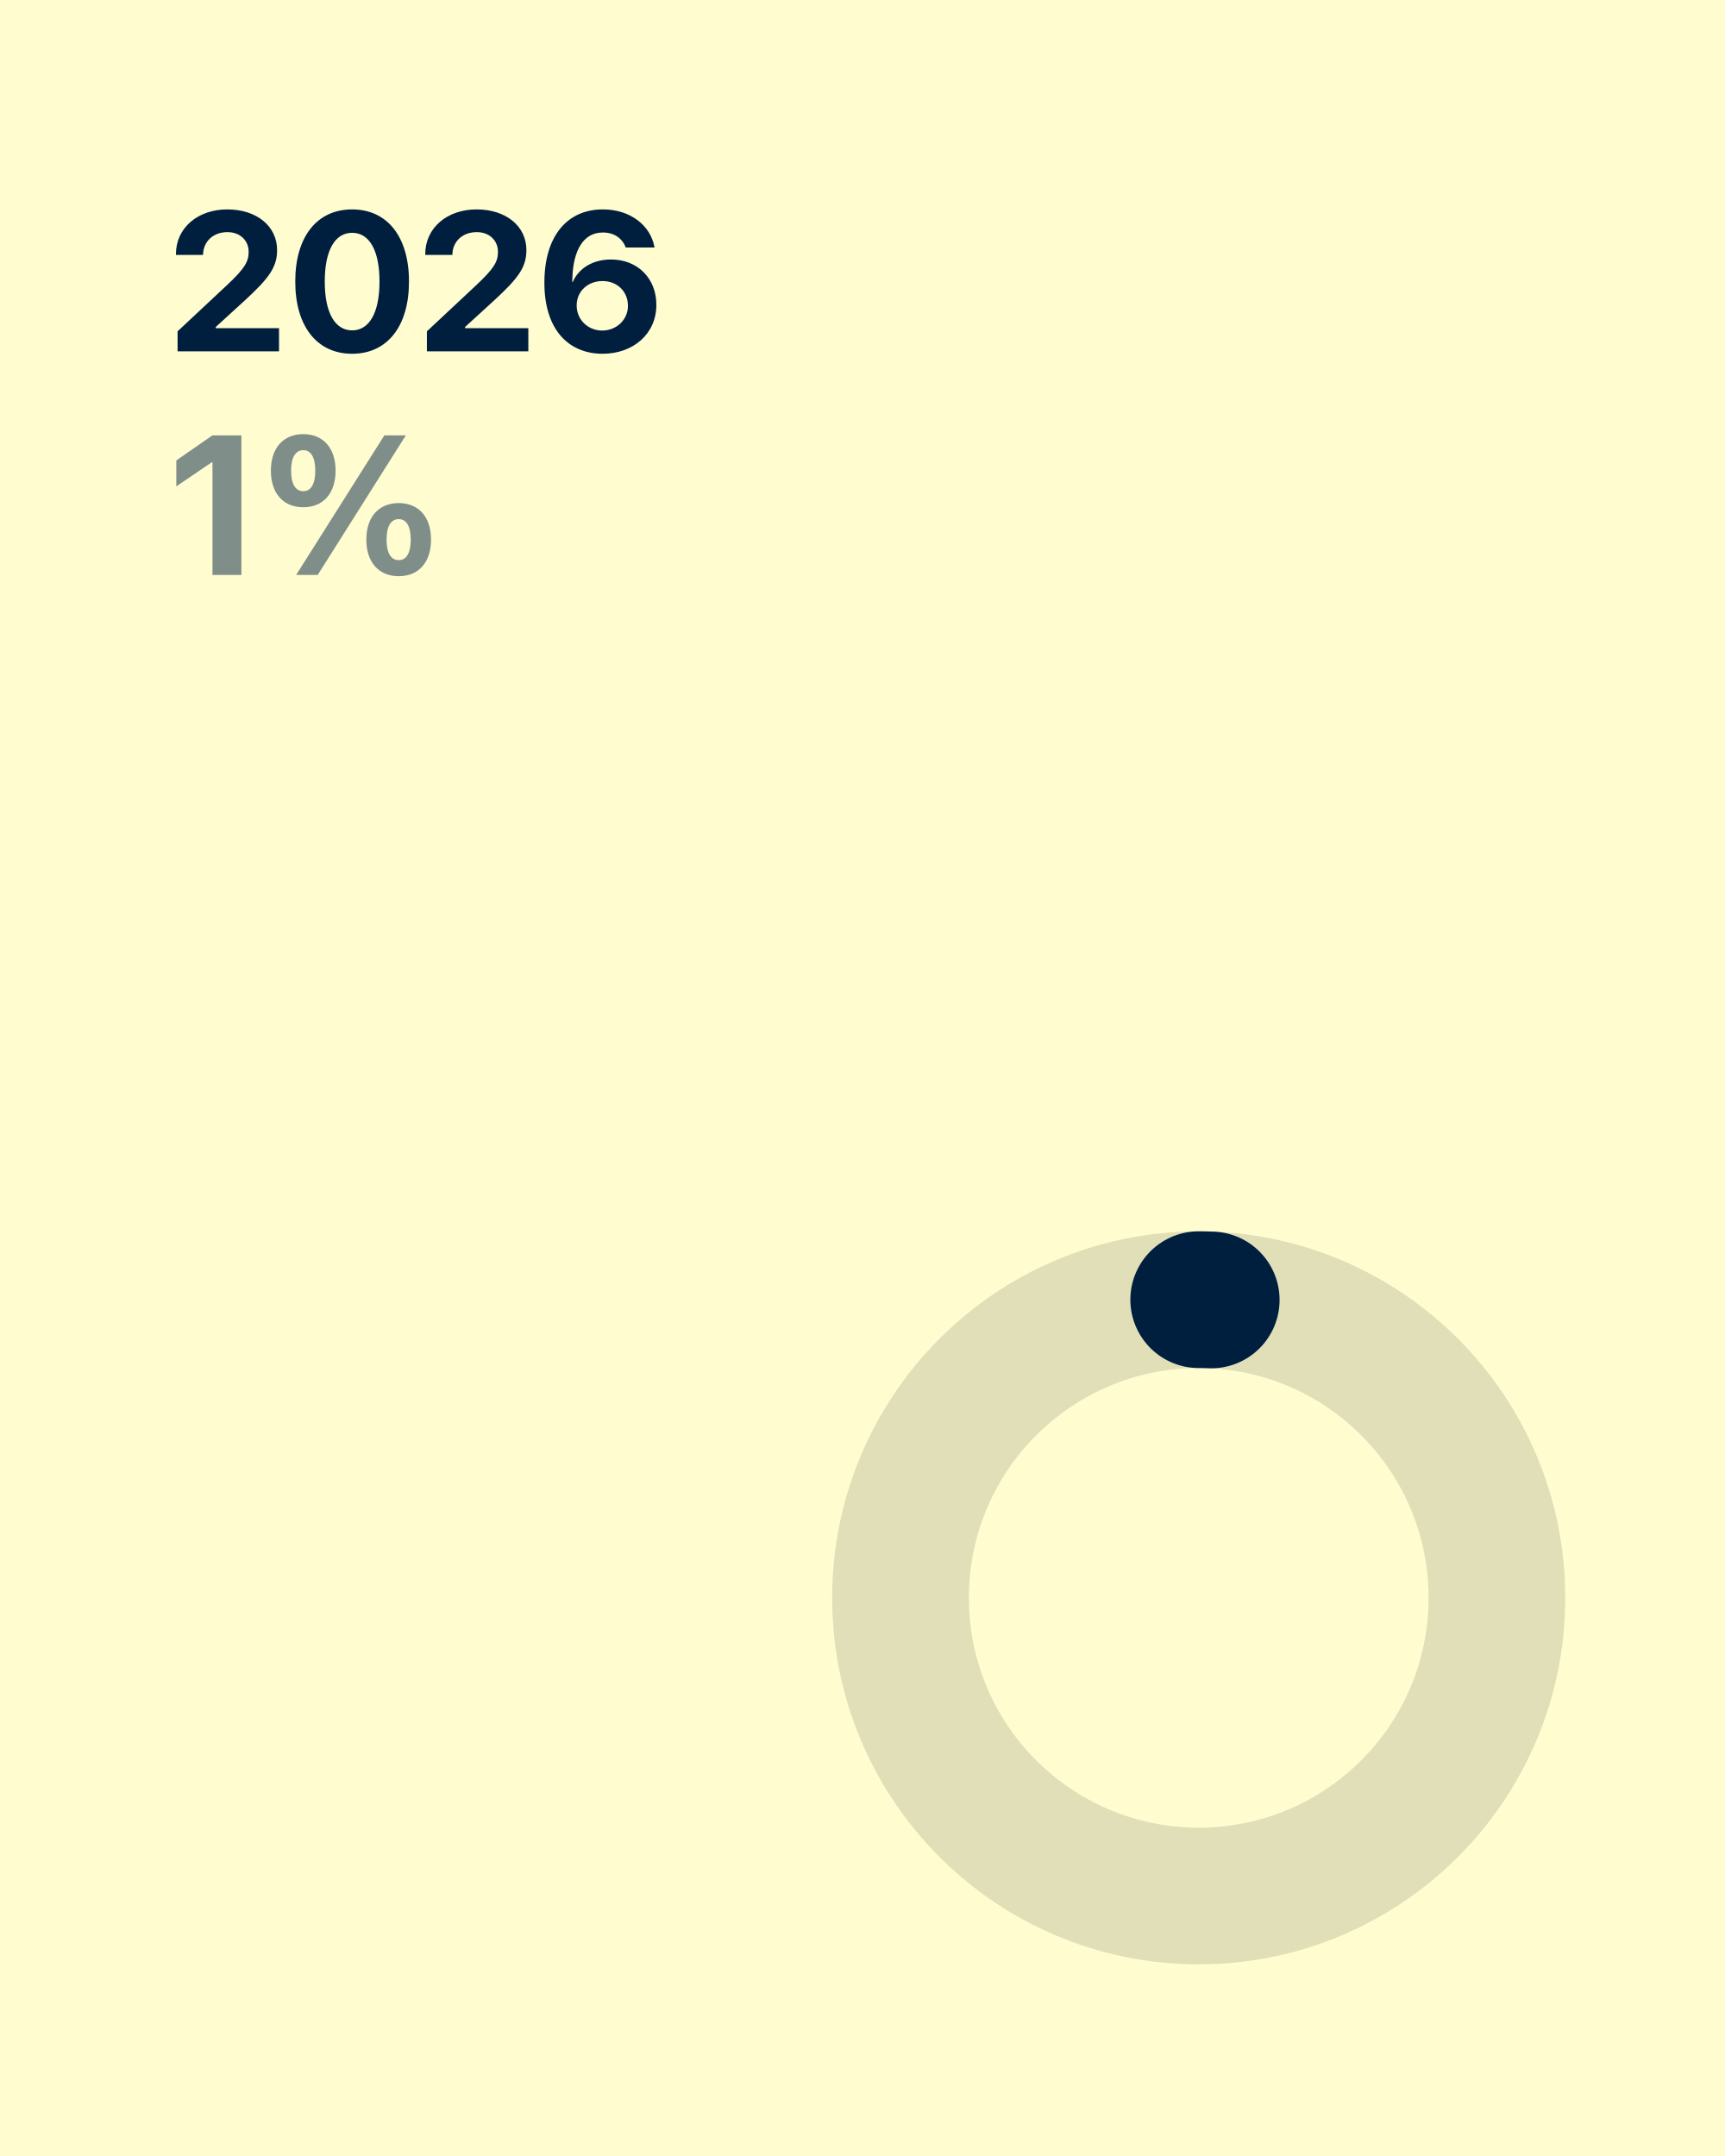
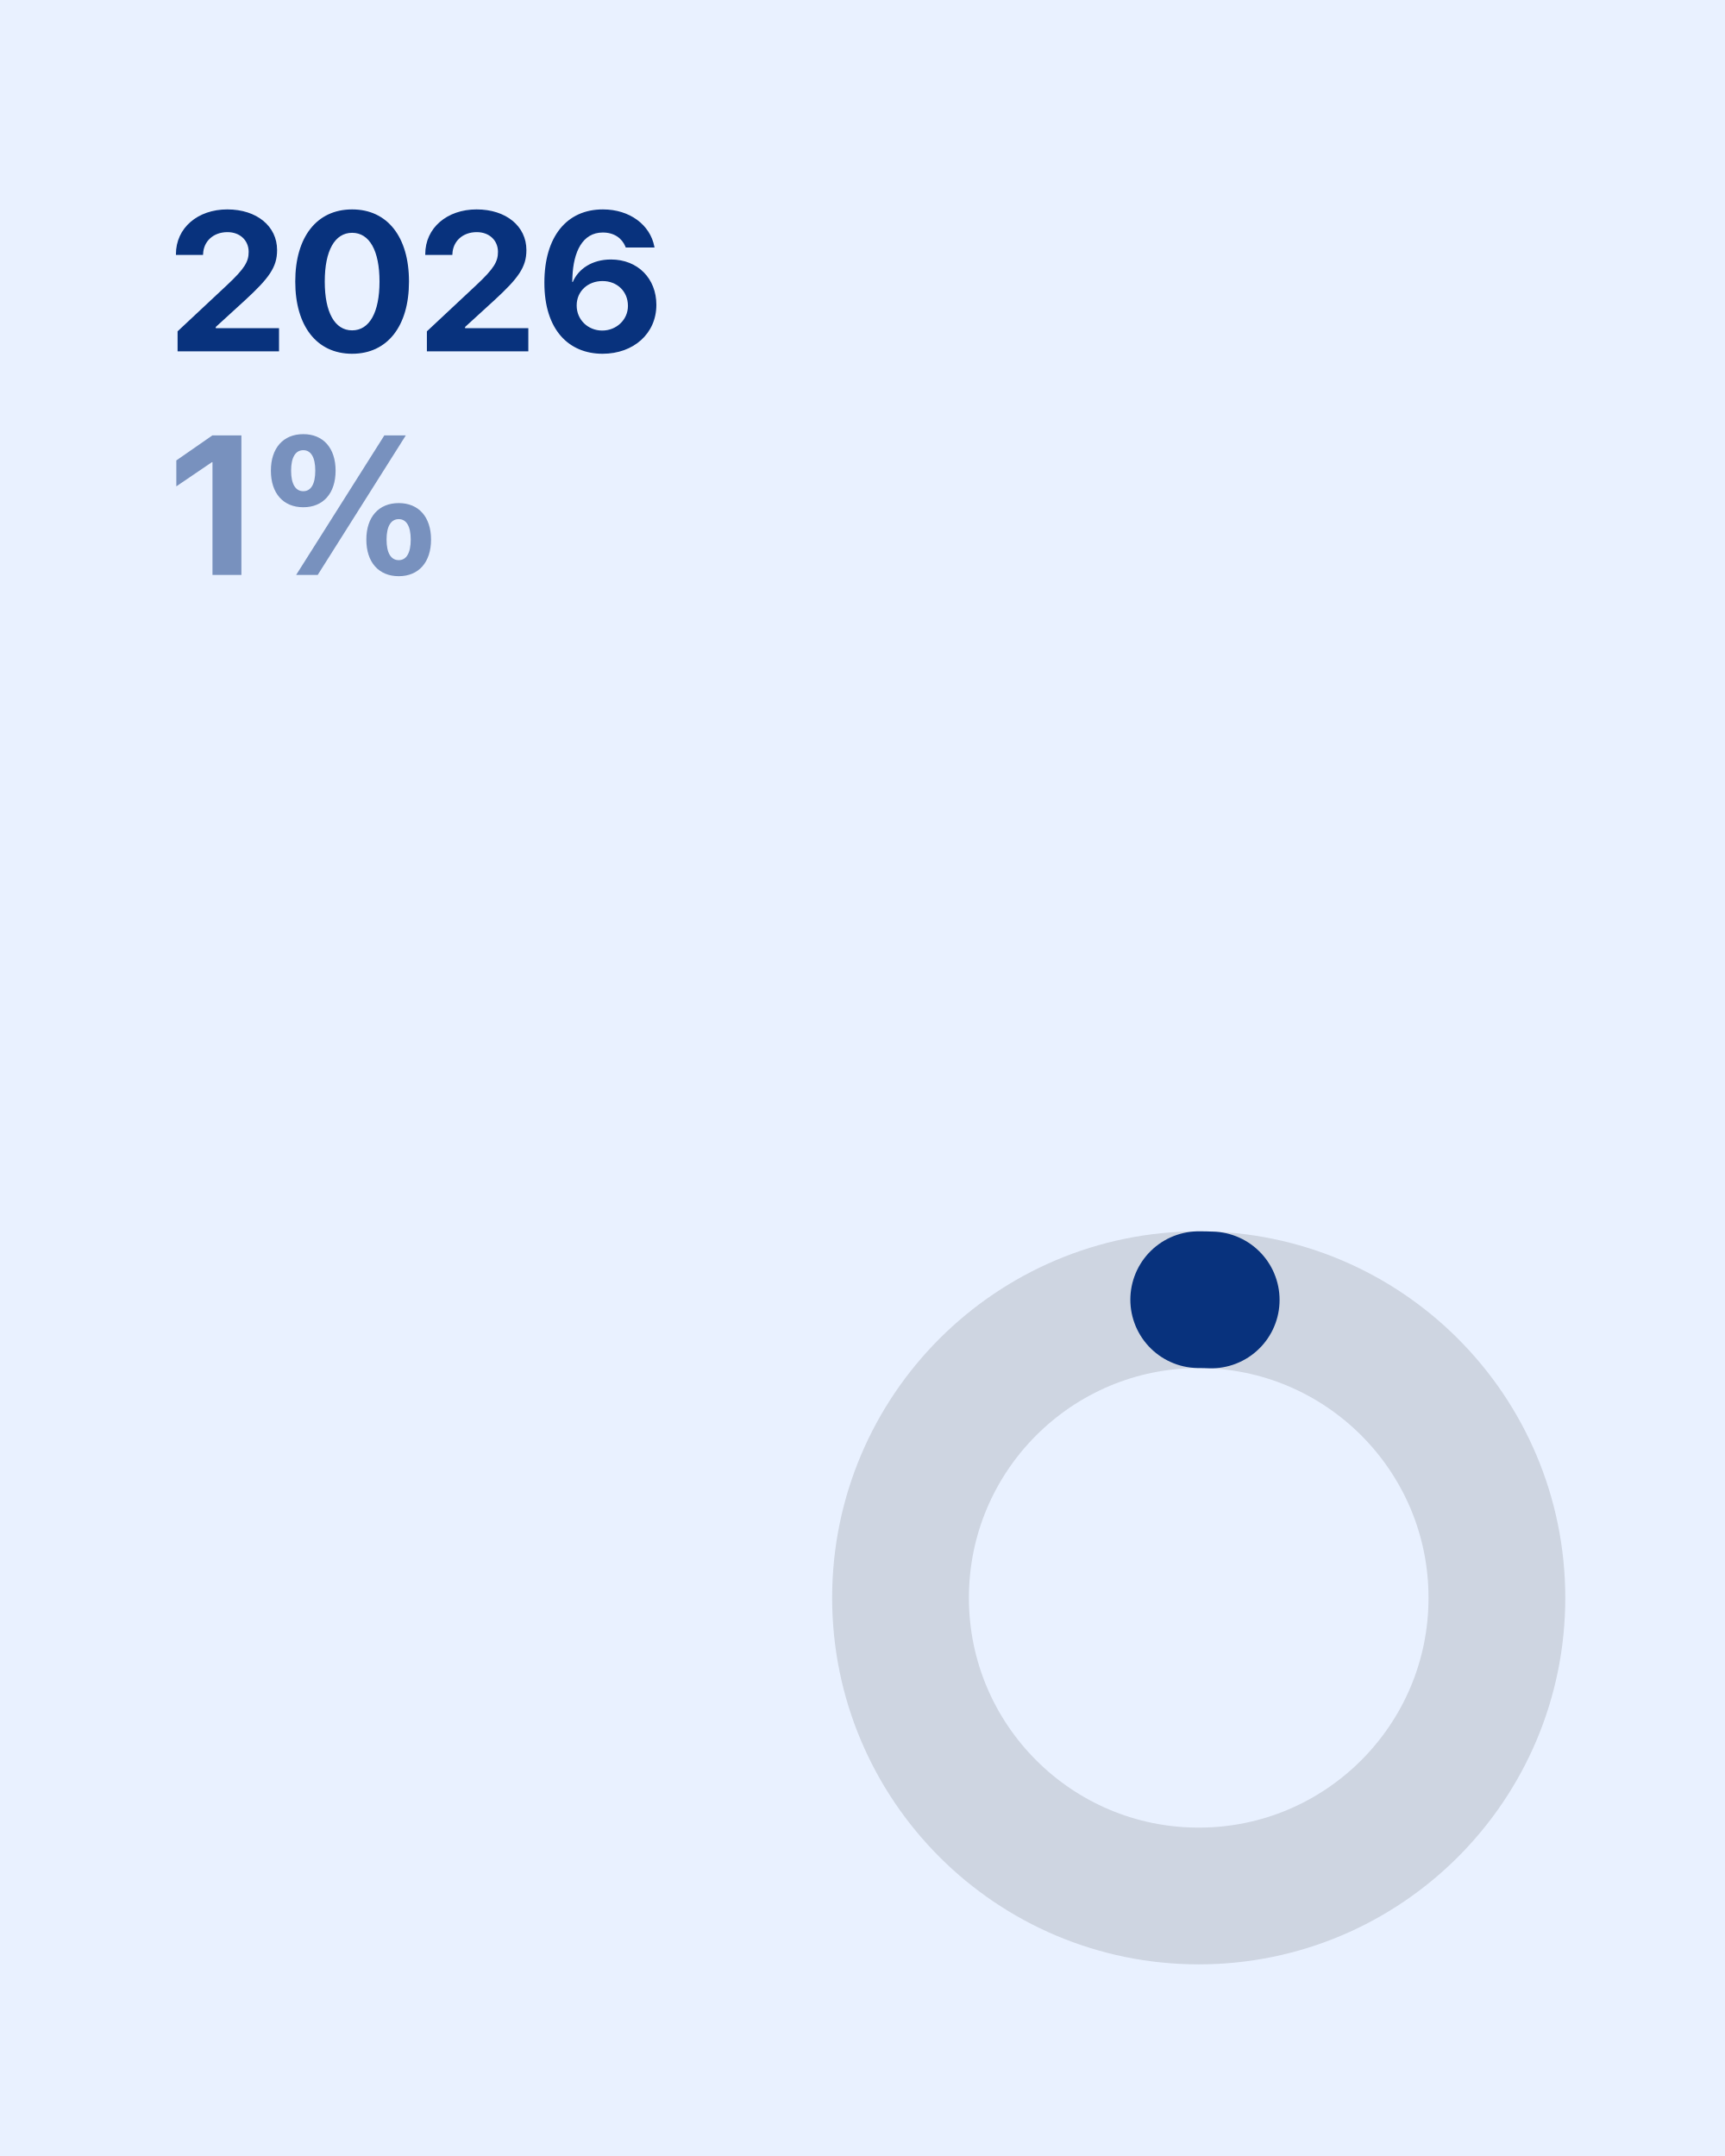
<svg xmlns="http://www.w3.org/2000/svg" viewBox="0 0 1080 1350" width="1080" height="1350">
-   <rect width="1080" height="1350" fill="#FFFDD0" />
+   <rect width="1080" height="1350" fill="#E9F1FF" />
  <circle opacity="0.12" cx="750.5" cy="1000.5" r="186.692" fill="none" stroke="#000000" stroke-width="85.617" />
-   <path d="M750.5 813.808 A186.692 186.692 0 0 1 758.318 813.972" fill="none" stroke="#001f3f" stroke-width="85.617" stroke-linecap="round" stroke-linejoin="round" />
-   <path d="M111.18 220L174.69 220L174.69 205.47L135.09 205.47L135.09 204.74L153.38 188.03C168.45 174.17 173.48 167.26 173.48 156.67L173.48 156.55C173.48 141.65 160.76 131.12 142.30 131.12C123.83 131.12 110.15 142.68 110.15 159.15L110.15 159.63L127.10 159.63L127.16 159.09C127.40 151.22 133.46 145.35 142.42 145.35C150.17 145.35 155.62 150.43 155.68 157.58L155.68 157.70C155.68 163.75 153.32 168.05 142.05 178.59L111.18 207.47ZM220.46 221.51C242.62 221.51 256.06 204.14 256.06 176.35L256.06 176.22C256.06 148.43 242.62 131.12 220.46 131.12C198.30 131.12 184.86 148.43 184.86 176.22L184.86 176.35C184.86 204.14 198.30 221.51 220.46 221.51ZM220.46 206.86C209.56 206.86 203.33 195.54 203.33 176.35L203.33 176.22C203.33 157.03 209.56 145.77 220.46 145.77C231.36 145.77 237.60 157.03 237.60 176.22L237.60 176.35C237.60 195.54 231.36 206.86 220.46 206.86ZM267.27 220L330.78 220L330.78 205.47L291.18 205.47L291.18 204.74L309.47 188.03C324.54 174.17 329.57 167.26 329.57 156.67L329.57 156.55C329.57 141.65 316.85 131.12 298.39 131.12C279.92 131.12 266.24 142.68 266.24 159.15L266.24 159.63L283.19 159.63L283.25 159.09C283.49 151.22 289.55 145.35 298.51 145.35C306.26 145.35 311.71 150.43 311.77 157.58L311.77 157.70C311.77 163.75 309.41 168.05 298.14 178.59L267.27 207.47ZM377.28 221.51C396.71 221.51 410.94 208.80 410.94 190.94L410.94 190.82C410.94 174.47 399.38 162.48 382.49 162.48C370.68 162.48 362.08 168.41 358.63 176.53L358.27 176.53C358.27 175.62 358.33 174.41 358.39 173.20C359.05 157.76 364.63 145.59 377.40 145.59C384.54 145.59 389.39 149.16 391.57 154.43L391.75 154.97L409.79 154.97L409.67 154.37C407.07 140.87 394.35 131.12 377.46 131.12C354.70 131.12 340.83 148.31 340.83 176.95L340.83 177.07C340.83 206.68 356.21 221.51 377.28 221.51ZM361.05 191.36L361.05 191.24C361.05 182.34 368.08 175.98 377.22 175.98C386.30 175.98 393.14 182.40 393.14 191.48L393.14 191.60C393.14 200.20 385.94 206.98 377.04 206.98C368.08 206.98 361.05 200.14 361.05 191.36Z" fill="#001f3f" />
-   <path d="M133.03 360L151.14 360L151.14 272.63L132.97 272.63L110.39 288.31L110.39 304.54L132.67 289.40L133.03 289.40ZM189.89 317.62C202.42 317.62 210.11 308.84 210.11 294.73L210.11 294.67C210.11 280.62 202.42 271.84 189.89 271.84C177.29 271.84 169.60 280.62 169.60 294.67L169.60 294.73C169.60 308.84 177.29 317.62 189.89 317.62ZM198.91 360L254.07 272.63L240.63 272.63L185.41 360ZM189.89 307.57C184.98 307.57 182.26 303.03 182.26 294.73L182.26 294.67C182.26 286.44 184.98 281.89 189.89 281.89C194.73 281.89 197.39 286.44 197.39 294.67L197.39 294.73C197.39 303.03 194.73 307.57 189.89 307.57ZM249.65 360.79C262.18 360.79 269.87 352.01 269.87 337.90L269.87 337.84C269.87 323.79 262.18 315.01 249.65 315.01C237.05 315.01 229.36 323.79 229.36 337.84L229.36 337.90C229.36 352.01 237.05 360.79 249.65 360.79ZM249.65 350.74C244.74 350.74 242.02 346.20 242.02 337.90L242.02 337.84C242.02 329.61 244.74 325.06 249.65 325.06C254.49 325.06 257.15 329.61 257.15 337.84L257.15 337.90C257.15 346.20 254.49 350.74 249.65 350.74Z" fill="#001f3f" opacity="0.5" />
+   <path d="M750.5 813.808 A186.692 186.692 0 0 1 758.318 813.972" fill="none" stroke="#08327D" stroke-width="85.617" stroke-linecap="round" stroke-linejoin="round" />
+   <path d="M111.18 220L174.69 220L174.69 205.47L135.09 205.47L135.09 204.74L153.38 188.03C168.45 174.17 173.48 167.26 173.48 156.67L173.48 156.55C173.48 141.65 160.76 131.12 142.30 131.12C123.83 131.12 110.15 142.68 110.15 159.15L110.15 159.63L127.10 159.63L127.16 159.09C127.40 151.22 133.46 145.35 142.42 145.35C150.17 145.35 155.62 150.43 155.68 157.58L155.68 157.70C155.68 163.75 153.32 168.05 142.05 178.59L111.18 207.47ZM220.46 221.51C242.62 221.51 256.06 204.14 256.06 176.35L256.06 176.22C256.06 148.43 242.62 131.12 220.46 131.12C198.30 131.12 184.86 148.43 184.86 176.22L184.86 176.35C184.86 204.14 198.30 221.51 220.46 221.51ZM220.46 206.86C209.56 206.86 203.33 195.54 203.33 176.35L203.33 176.22C203.33 157.03 209.56 145.77 220.46 145.77C231.36 145.77 237.60 157.03 237.60 176.22L237.60 176.35C237.60 195.54 231.36 206.86 220.46 206.86ZM267.27 220L330.78 220L330.78 205.47L291.18 205.47L291.18 204.74L309.47 188.03C324.54 174.17 329.57 167.26 329.57 156.67L329.57 156.55C329.57 141.65 316.85 131.12 298.39 131.12C279.92 131.12 266.24 142.68 266.24 159.15L266.24 159.63L283.19 159.63L283.25 159.09C283.49 151.22 289.55 145.35 298.51 145.35C306.26 145.35 311.71 150.43 311.77 157.58L311.77 157.70C311.77 163.75 309.41 168.05 298.14 178.59L267.27 207.47ZM377.28 221.51C396.71 221.51 410.94 208.80 410.94 190.94L410.94 190.82C410.94 174.47 399.38 162.48 382.49 162.48C370.68 162.48 362.08 168.41 358.63 176.53L358.27 176.53C358.27 175.62 358.33 174.41 358.39 173.20C359.05 157.76 364.63 145.59 377.40 145.59C384.54 145.59 389.39 149.16 391.57 154.43L391.75 154.97L409.79 154.97L409.67 154.37C407.07 140.87 394.35 131.12 377.46 131.12C354.70 131.12 340.83 148.31 340.83 176.95L340.83 177.07C340.83 206.68 356.21 221.51 377.28 221.51ZM361.05 191.36L361.05 191.24C361.05 182.34 368.08 175.98 377.22 175.98C386.30 175.98 393.14 182.40 393.14 191.48L393.14 191.60C393.14 200.20 385.94 206.98 377.04 206.98C368.08 206.98 361.05 200.14 361.05 191.36Z" fill="#08327D" />
+   <path d="M133.03 360L151.14 360L151.14 272.63L132.97 272.63L110.39 288.31L110.39 304.54L132.67 289.40L133.03 289.40ZM189.89 317.62C202.42 317.62 210.11 308.84 210.11 294.73L210.11 294.67C210.11 280.62 202.42 271.84 189.89 271.84C177.29 271.84 169.60 280.62 169.60 294.67L169.60 294.73C169.60 308.84 177.29 317.62 189.89 317.62ZM198.91 360L254.07 272.63L240.63 272.63L185.41 360ZM189.89 307.57C184.98 307.57 182.26 303.03 182.26 294.73L182.26 294.67C182.26 286.44 184.98 281.89 189.89 281.89C194.73 281.89 197.39 286.44 197.39 294.67L197.39 294.73C197.39 303.03 194.73 307.57 189.89 307.57ZM249.65 360.79C262.18 360.79 269.87 352.01 269.87 337.90L269.87 337.84C269.87 323.79 262.18 315.01 249.65 315.01C237.05 315.01 229.36 323.79 229.36 337.84L229.36 337.90C229.36 352.01 237.05 360.79 249.65 360.79ZM249.65 350.74C244.74 350.74 242.02 346.20 242.02 337.90L242.02 337.84C242.02 329.61 244.74 325.06 249.65 325.06C254.49 325.06 257.15 329.61 257.15 337.84L257.15 337.90C257.15 346.20 254.49 350.74 249.65 350.74Z" fill="#08327D" opacity="0.5" />
</svg>
